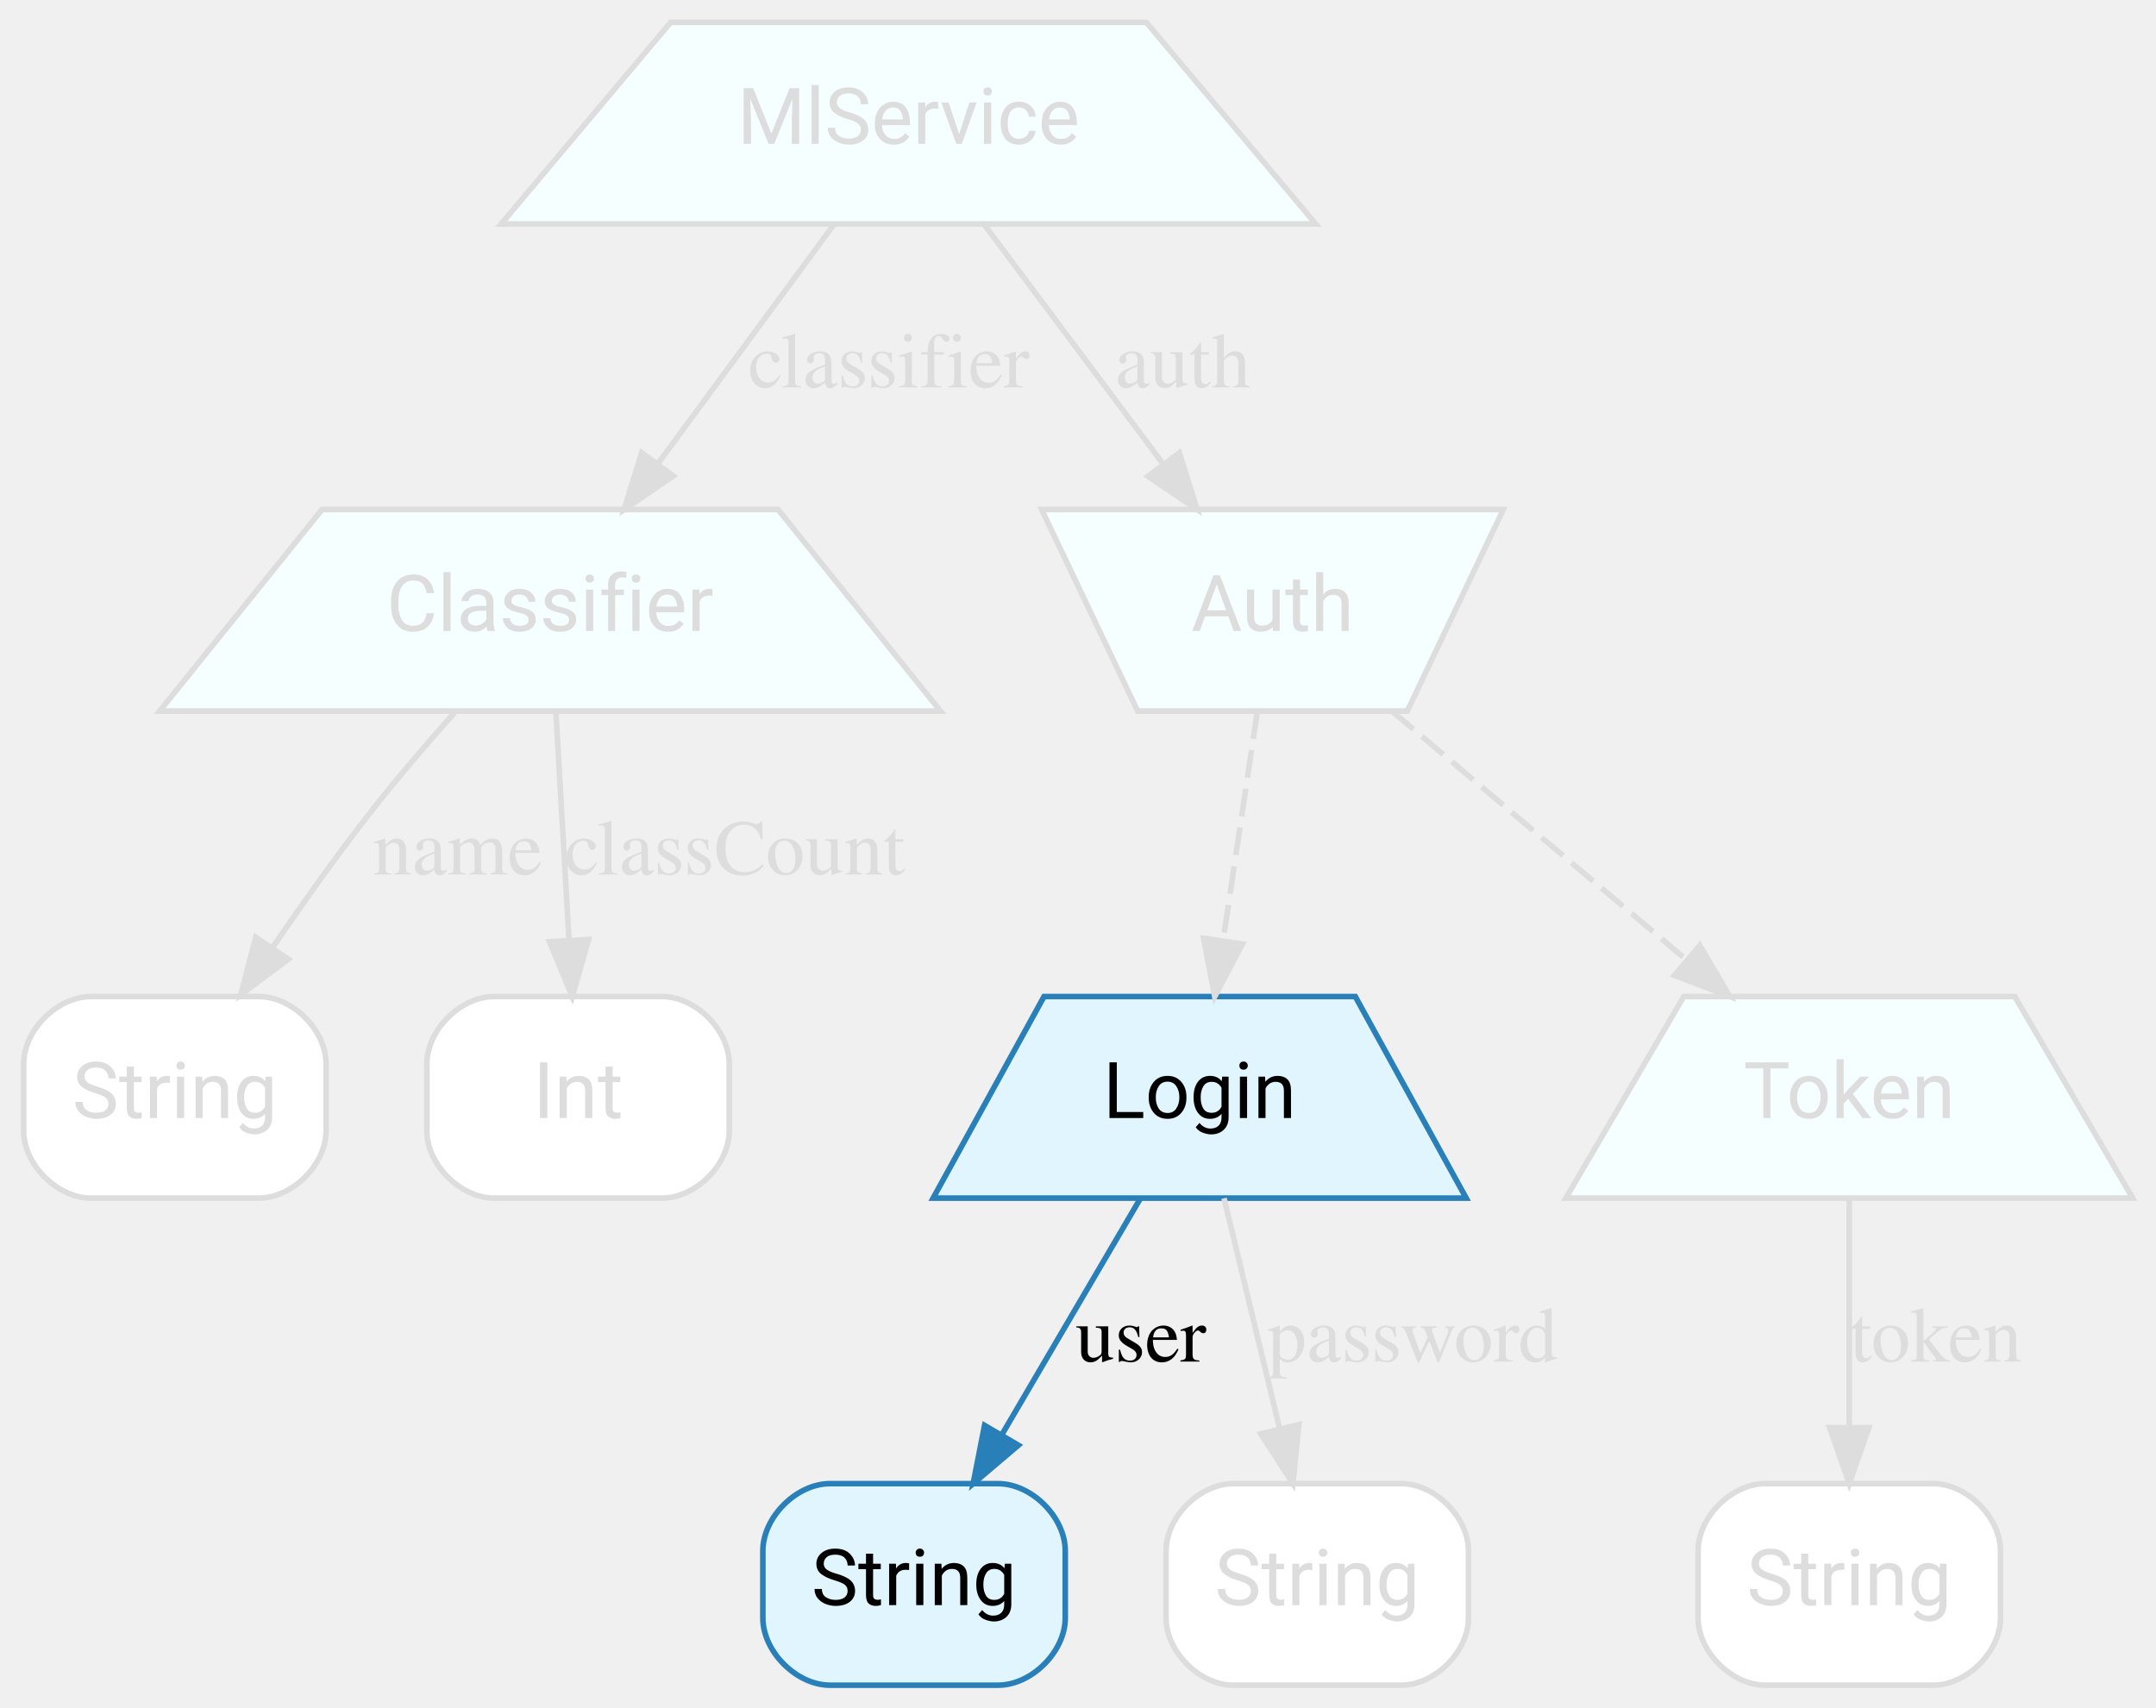
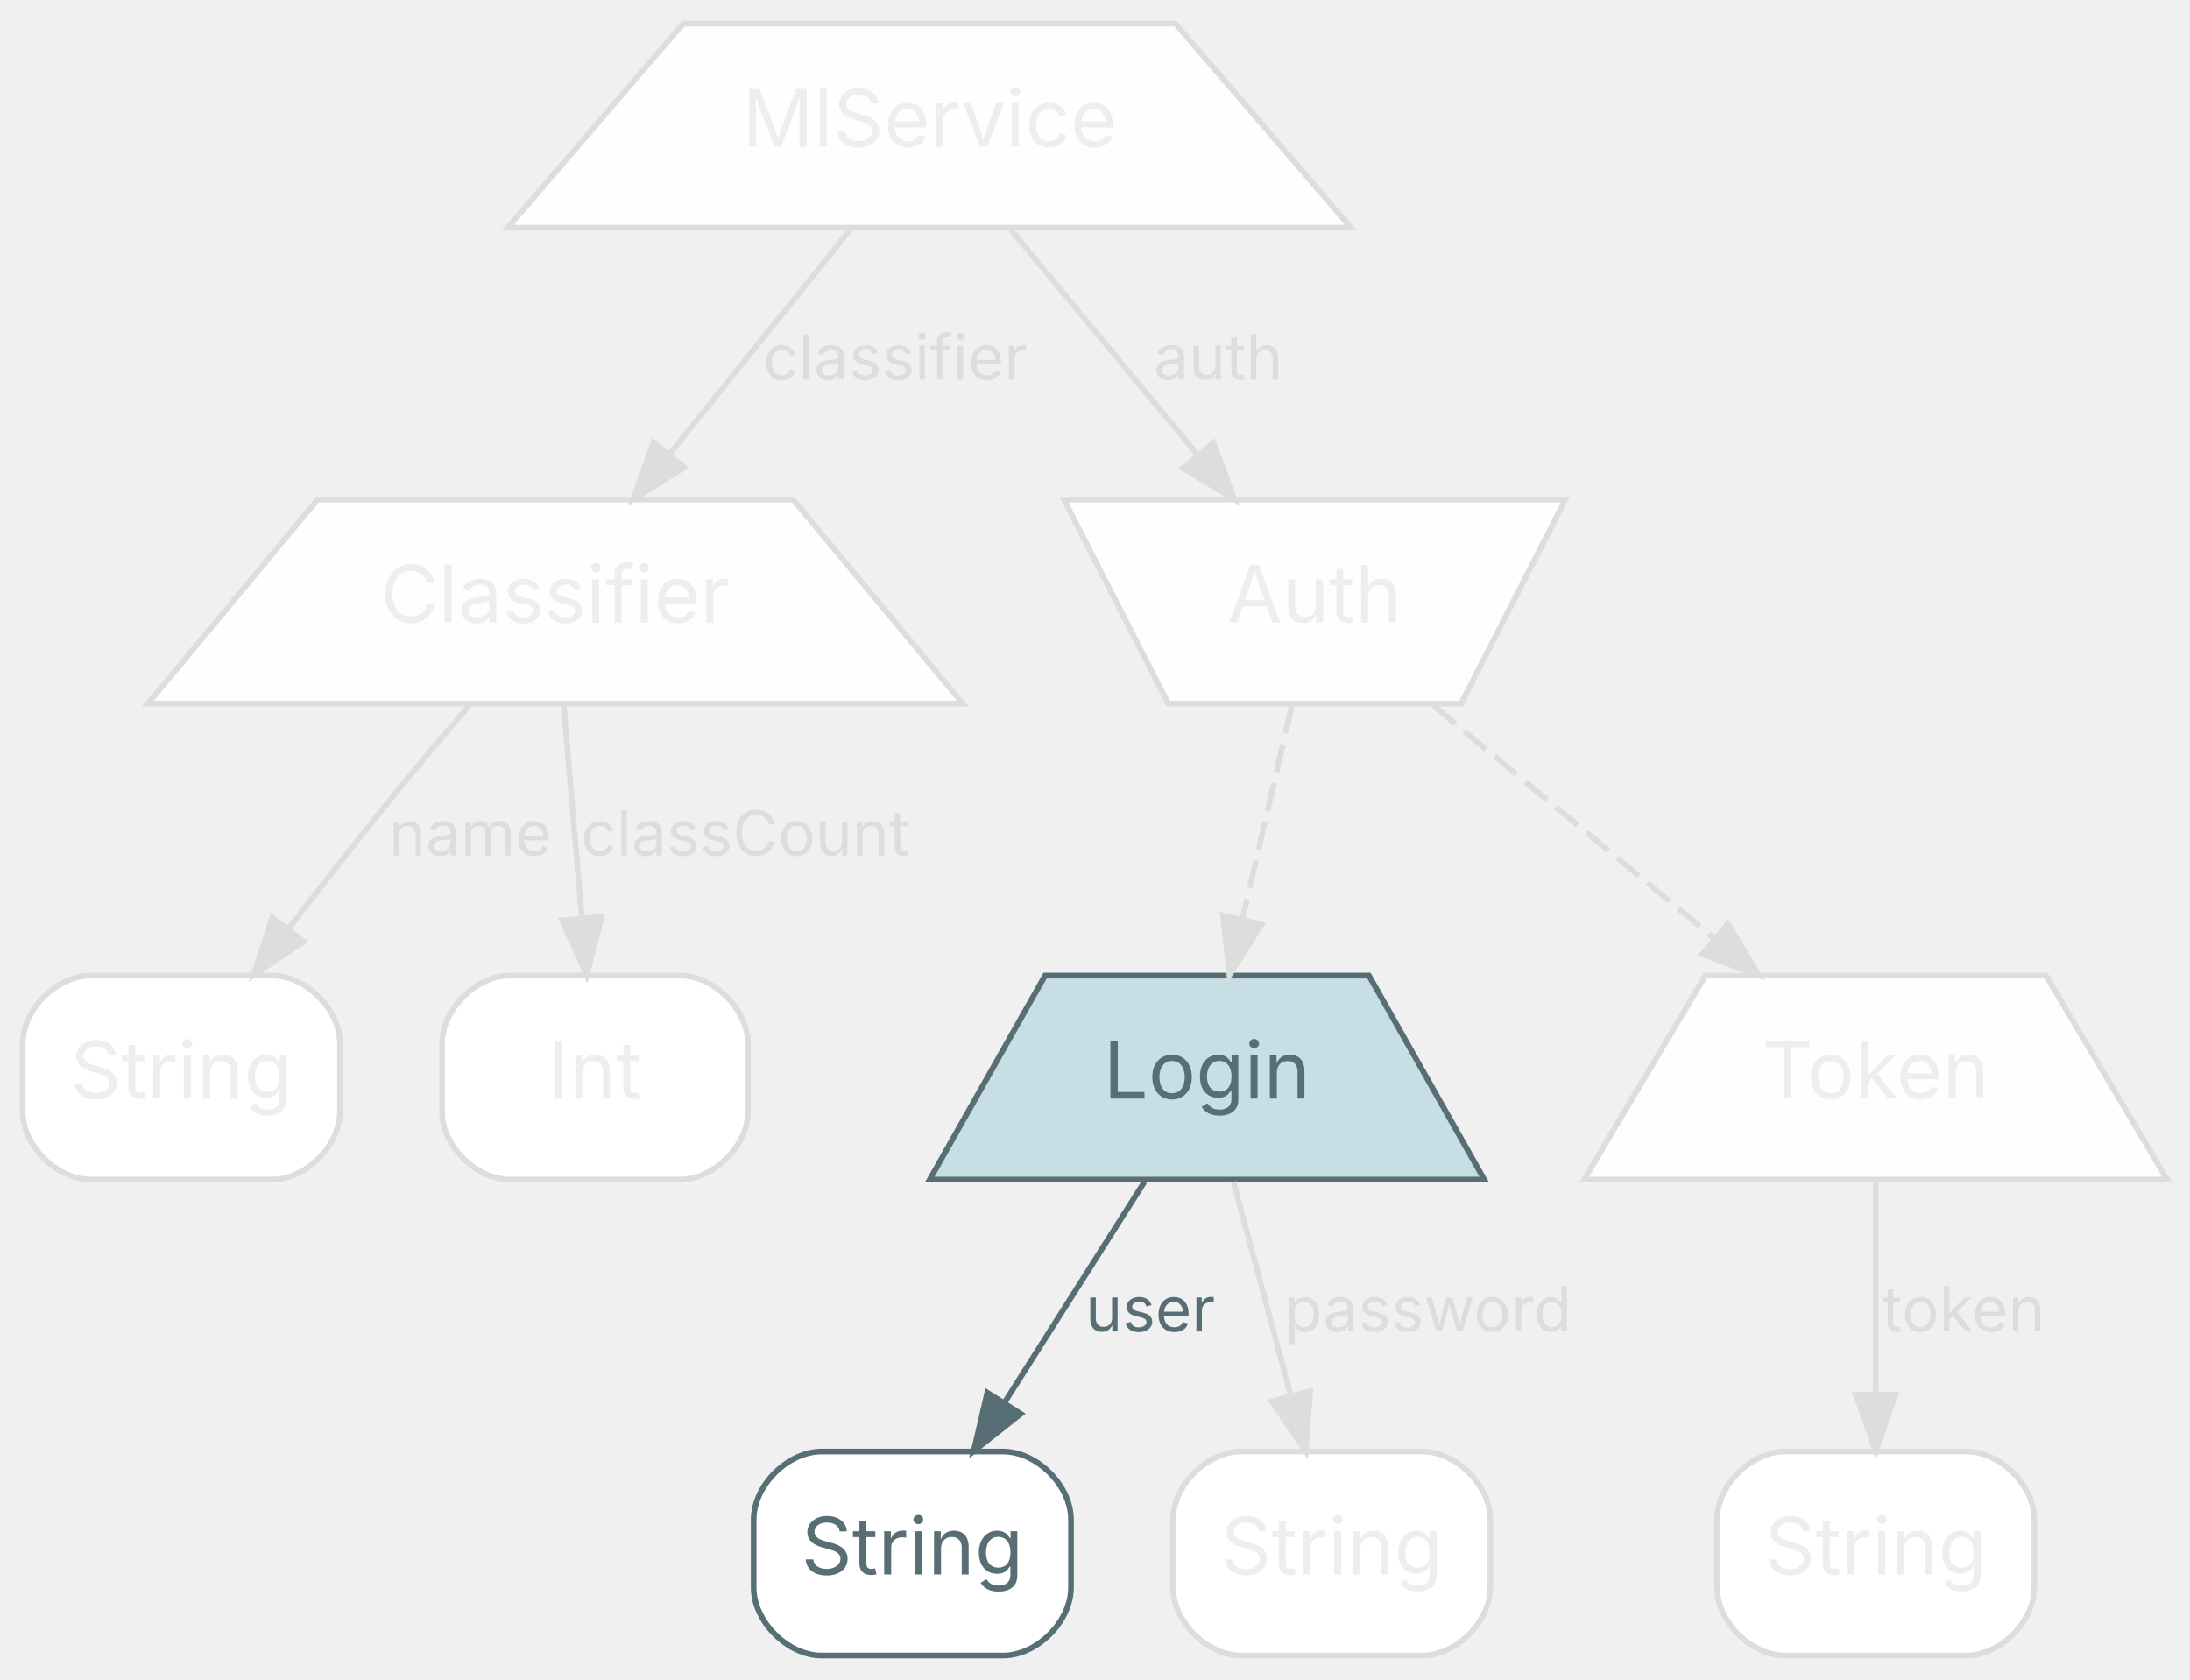
- <svg xmlns="http://www.w3.org/2000/svg" width="385pt" height="305pt" viewBox="0.00 0.00 384.55 305.00">
-   <g id="graph0" class="graph" transform="scale(1 1) rotate(0) translate(4 301)">
+ <svg xmlns="http://www.w3.org/2000/svg" width="386pt" height="296pt" viewBox="0.00 0.00 386.47 296.00">
+   <g id="graph0" class="graph" transform="scale(1 1) rotate(0) translate(4 292)">
    <g id="node1" class="node">
-       <polygon fill="#f5ffff" stroke="#dddddd" points="200.474,-297 115.526,-297 85.273,-261 230.727,-261 200.474,-297" />
-       <text text-anchor="middle" x="158" y="-275.3" font-family="Segoe UI,Roboto,Helvetica,Arial,sans-serif" font-size="14.00" fill="#dddddd">MlService</text>
+       <polygon fill="#fefefe" stroke="#dddddd" points="203.45,-288 116.55,-288 85.6,-252 234.4,-252 203.45,-288" />
+       <text text-anchor="middle" x="160" y="-266.3" font-family="Inter,Arial" font-size="14.00" fill="#eeeeee">MlService</text>
    </g>
    <g id="node2" class="node">
-       <polygon fill="#f5ffff" stroke="#dddddd" points="134.713,-210 53.287,-210 24.288,-174 163.712,-174 134.713,-210" />
-       <text text-anchor="middle" x="94" y="-188.3" font-family="Segoe UI,Roboto,Helvetica,Arial,sans-serif" font-size="14.00" fill="#dddddd">Classifier</text>
+       <polygon fill="#fefefe" stroke="#dddddd" points="135.98,-204 52.02,-204 22.11,-168 165.89,-168 135.98,-204" />
+       <text text-anchor="middle" x="94" y="-182.3" font-family="Inter,Arial" font-size="14.00" fill="#eeeeee">Classifier</text>
    </g>
    <g id="edge1" class="edge">
-       <path fill="none" stroke="#dddddd" d="M144.739,-260.974C135.643,-248.608 123.428,-232.004 113.262,-218.185" />
-       <polygon fill="#dddddd" stroke="#dddddd" points="115.989,-215.985 107.244,-210.003 110.35,-220.133 115.989,-215.985" />
-       <text text-anchor="middle" x="154.5" y="-231.8" font-family="Times,serif" font-size="14.00" fill="#dddddd">classifier</text>
+       <path fill="none" stroke="#dddddd" d="M146,-251.61C136.75,-240.12 124.48,-224.87 114.18,-212.07" />
+       <polygon fill="#dddddd" stroke="#dddddd" points="116.75,-209.68 107.75,-204.08 111.29,-214.07 116.75,-209.68" />
+       <text text-anchor="middle" x="154" y="-225.2" font-family="Inter,Arial" font-size="11.00" fill="#dddddd">classifier</text>
    </g>
    <g id="node5" class="node">
-       <polygon fill="#f5ffff" stroke="#dddddd" points="198.924,-174 247.076,-174 264.225,-210 181.775,-210 198.924,-174" />
-       <text text-anchor="middle" x="223" y="-188.3" font-family="Segoe UI,Roboto,Helvetica,Arial,sans-serif" font-size="14.00" fill="#dddddd">Auth</text>
+       <polygon fill="#fefefe" stroke="#dddddd" points="202.16,-168 253.84,-168 272.24,-204 183.76,-204 202.16,-168" />
+       <text text-anchor="middle" x="228" y="-182.3" font-family="Inter,Arial" font-size="14.00" fill="#eeeeee">Auth</text>
    </g>
    <g id="edge2" class="edge">
-       <path fill="none" stroke="#dddddd" d="M171.468,-260.974C180.706,-248.608 193.112,-232.004 203.437,-218.185" />
-       <polygon fill="#dddddd" stroke="#dddddd" points="206.368,-220.109 209.549,-210.003 200.76,-215.92 206.368,-220.109" />
-       <text text-anchor="middle" x="207" y="-231.8" font-family="Times,serif" font-size="14.00" fill="#dddddd">auth</text>
+       <path fill="none" stroke="#dddddd" d="M174.42,-251.61C183.95,-240.12 196.59,-224.87 207.21,-212.07" />
+       <polygon fill="#dddddd" stroke="#dddddd" points="210.14,-214.02 213.83,-204.08 204.76,-209.55 210.14,-214.02" />
+       <text text-anchor="middle" x="211" y="-225.2" font-family="Inter,Arial" font-size="11.00" fill="#dddddd">auth</text>
+     </g>
+     <g id="node6" class="node">
+       <path fill="#ffffff" stroke="#dddddd" d="M44,-120C44,-120 12,-120 12,-120 6,-120 0,-114 0,-108 0,-108 0,-96 0,-96 0,-90 6,-84 12,-84 12,-84 44,-84 44,-84 50,-84 56,-90 56,-96 56,-96 56,-108 56,-108 56,-114 50,-120 44,-120" />
+       <text text-anchor="middle" x="28" y="-98.3" font-family="Inter,Arial" font-size="14.00" fill="#eeeeee">String</text>
+     </g>
+     <g id="edge3" class="edge">
+       <path fill="none" stroke="#dddddd" d="M78.85,-167.71C74.04,-162.12 68.74,-155.84 64,-150 58.32,-143 52.31,-135.28 46.86,-128.15" />
+       <polygon fill="#dddddd" stroke="#dddddd" points="49.61,-125.99 40.77,-120.14 44.04,-130.22 49.61,-125.99" />
+       <text text-anchor="middle" x="79" y="-141.2" font-family="Inter,Arial" font-size="11.00" fill="#dddddd">name</text>
    </g>
    <g id="node7" class="node">
-       <path fill="#ffffff" stroke="#dddddd" d="M42,-123C42,-123 12,-123 12,-123 6,-123 0,-117 0,-111 0,-111 0,-99 0,-99 0,-93 6,-87 12,-87 12,-87 42,-87 42,-87 48,-87 54,-93 54,-99 54,-99 54,-111 54,-111 54,-117 48,-123 42,-123" />
-       <text text-anchor="middle" x="27" y="-101.3" font-family="Segoe UI,Roboto,Helvetica,Arial,sans-serif" font-size="14.00" fill="#dddddd">String</text>
+       <path fill="#ffffff" stroke="#dddddd" d="M116,-120C116,-120 86,-120 86,-120 80,-120 74,-114 74,-108 74,-108 74,-96 74,-96 74,-90 80,-84 86,-84 86,-84 116,-84 116,-84 122,-84 128,-90 128,-96 128,-96 128,-108 128,-108 128,-114 122,-120 116,-120" />
+       <text text-anchor="middle" x="101" y="-98.3" font-family="Inter,Arial" font-size="14.00" fill="#eeeeee">Int</text>
    </g>
-     <g id="edge3" class="edge">
-       <path fill="none" stroke="#dddddd" d="M76.935,-173.696C71.97,-168.136 66.638,-161.927 62,-156 55.973,-148.299 49.805,-139.624 44.359,-131.642" />
-       <polygon fill="#dddddd" stroke="#dddddd" points="47.257,-129.678 38.774,-123.331 41.447,-133.583 47.257,-129.678" />
-       <text text-anchor="middle" x="77.5" y="-144.8" font-family="Times,serif" font-size="14.00" fill="#dddddd">name</text>
+     <g id="edge4" class="edge">
+       <path fill="none" stroke="#dddddd" d="M95.48,-167.61C96.41,-156.77 97.62,-142.6 98.67,-130.29" />
+       <polygon fill="#dddddd" stroke="#dddddd" points="102.18,-130.35 99.54,-120.08 95.2,-129.75 102.18,-130.35" />
+       <text text-anchor="middle" x="127.5" y="-141.2" font-family="Inter,Arial" font-size="11.00" fill="#dddddd">classCount</text>
+     </g>
+     <g id="node3" class="node">
+       <polygon fill="#c8dee5" stroke="#586e75" points="237.58,-120 180.42,-120 160.07,-84 257.93,-84 237.58,-120" />
+       <text text-anchor="middle" x="209" y="-98.3" font-family="Inter,Arial" font-size="14.00" fill="#586e75">Login</text>
    </g>
    <g id="node8" class="node">
-       <path fill="#ffffff" stroke="#dddddd" d="M114,-123C114,-123 84,-123 84,-123 78,-123 72,-117 72,-111 72,-111 72,-99 72,-99 72,-93 78,-87 84,-87 84,-87 114,-87 114,-87 120,-87 126,-93 126,-99 126,-99 126,-111 126,-111 126,-117 120,-123 114,-123" />
-       <text text-anchor="middle" x="99" y="-101.3" font-family="Segoe UI,Roboto,Helvetica,Arial,sans-serif" font-size="14.00" fill="#dddddd">Int</text>
-     </g>
-     <g id="edge4" class="edge">
-       <path fill="none" stroke="#dddddd" d="M95.036,-173.974C95.713,-162.192 96.612,-146.561 97.382,-133.158" />
-       <polygon fill="#dddddd" stroke="#dddddd" points="100.886,-133.188 97.965,-123.003 93.897,-132.786 100.886,-133.188" />
-       <text text-anchor="middle" x="127" y="-144.8" font-family="Times,serif" font-size="14.00" fill="#dddddd">classCount</text>
-     </g>
-     <g id="node3" class="node">
-       <polygon fill="#e1f5fe" stroke="#2980b9" points="237.795,-123 182.205,-123 162.407,-87 257.593,-87 237.795,-123" />
-       <text text-anchor="middle" x="210" y="-101.3" font-family="Segoe UI,Roboto,Helvetica,Arial,sans-serif" font-size="14.00" fill="#000000">Login</text>
-     </g>
-     <g id="node6" class="node">
-       <path fill="#e1f5fe" stroke="#2980b9" d="M174,-36C174,-36 144,-36 144,-36 138,-36 132,-30 132,-24 132,-24 132,-12 132,-12 132,-6 138,0 144,0 144,0 174,0 174,0 180,0 186,-6 186,-12 186,-12 186,-24 186,-24 186,-30 180,-36 174,-36" />
-       <text text-anchor="middle" x="159" y="-14.3" font-family="Segoe UI,Roboto,Helvetica,Arial,sans-serif" font-size="14.00" fill="#000000">String</text>
+       <path fill="#ffffff" stroke="#586e75" d="M173,-36C173,-36 141,-36 141,-36 135,-36 129,-30 129,-24 129,-24 129,-12 129,-12 129,-6 135,0 141,0 141,0 173,0 173,0 179,0 185,-6 185,-12 185,-12 185,-24 185,-24 185,-30 179,-36 173,-36" />
+       <text text-anchor="middle" x="157" y="-14.3" font-family="Inter,Arial" font-size="14.00" fill="#586e75">String</text>
    </g>
    <g id="edge6" class="edge">
-       <path fill="none" stroke="#2980b9" d="M199.433,-86.974C192.321,-74.842 182.817,-58.629 174.81,-44.97" />
-       <polygon fill="#2980b9" stroke="#2980b9" points="177.63,-42.86 169.554,-36.003 171.591,-46.4 177.63,-42.86" />
-       <text text-anchor="middle" x="199.5" y="-57.8" font-family="Times,serif" font-size="14.00" fill="#000000">user</text>
+       <path fill="none" stroke="#586e75" d="M197.97,-83.61C190.82,-72.34 181.38,-57.45 173.37,-44.81" />
+       <polygon fill="#586e75" stroke="#586e75" points="176.14,-42.65 167.83,-36.08 170.23,-46.4 176.14,-42.65" />
+       <text text-anchor="middle" x="199" y="-57.2" font-family="Inter,Arial" font-size="11.00" fill="#586e75">user</text>
    </g>
    <g id="node9" class="node">
-       <path fill="#ffffff" stroke="#dddddd" d="M246,-36C246,-36 216,-36 216,-36 210,-36 204,-30 204,-24 204,-24 204,-12 204,-12 204,-6 210,0 216,0 216,0 246,0 246,0 252,0 258,-6 258,-12 258,-12 258,-24 258,-24 258,-30 252,-36 246,-36" />
-       <text text-anchor="middle" x="231" y="-14.3" font-family="Segoe UI,Roboto,Helvetica,Arial,sans-serif" font-size="14.00" fill="#dddddd">String</text>
+       <path fill="#ffffff" stroke="#dddddd" d="M247,-36C247,-36 215,-36 215,-36 209,-36 203,-30 203,-24 203,-24 203,-12 203,-12 203,-6 209,0 215,0 215,0 247,0 247,0 253,0 259,-6 259,-12 259,-12 259,-24 259,-24 259,-30 253,-36 247,-36" />
+       <text text-anchor="middle" x="231" y="-14.3" font-family="Inter,Arial" font-size="14.00" fill="#eeeeee">String</text>
    </g>
    <g id="edge7" class="edge">
-       <path fill="none" stroke="#dddddd" d="M214.351,-86.974C217.223,-75.075 221.043,-59.251 224.299,-45.761" />
-       <polygon fill="#dddddd" stroke="#dddddd" points="227.71,-46.545 226.654,-36.003 220.906,-44.903 227.71,-46.545" />
-       <text text-anchor="middle" x="248" y="-57.8" font-family="Times,serif" font-size="14.00" fill="#dddddd">password</text>
+       <path fill="none" stroke="#dddddd" d="M213.67,-83.61C216.6,-72.66 220.45,-58.31 223.78,-45.92" />
+       <polygon fill="#dddddd" stroke="#dddddd" points="227.21,-46.65 226.42,-36.08 220.44,-44.84 227.21,-46.65" />
+       <text text-anchor="middle" x="248" y="-57.2" font-family="Inter,Arial" font-size="11.00" fill="#dddddd">password</text>
    </g>
    <g id="node4" class="node">
-       <polygon fill="#f5ffff" stroke="#dddddd" points="355.555,-123 296.445,-123 275.393,-87 376.607,-87 355.555,-123" />
-       <text text-anchor="middle" x="326" y="-101.3" font-family="Segoe UI,Roboto,Helvetica,Arial,sans-serif" font-size="14.00" fill="#dddddd">Token</text>
+       <polygon fill="#fefefe" stroke="#dddddd" points="357.05,-120 296.95,-120 275.55,-84 378.45,-84 357.05,-120" />
+       <text text-anchor="middle" x="327" y="-98.3" font-family="Inter,Arial" font-size="14.00" fill="#eeeeee">Token</text>
    </g>
    <g id="node10" class="node">
-       <path fill="#ffffff" stroke="#dddddd" d="M341,-36C341,-36 311,-36 311,-36 305,-36 299,-30 299,-24 299,-24 299,-12 299,-12 299,-6 305,0 311,0 311,0 341,0 341,0 347,0 353,-6 353,-12 353,-12 353,-24 353,-24 353,-30 347,-36 341,-36" />
-       <text text-anchor="middle" x="326" y="-14.3" font-family="Segoe UI,Roboto,Helvetica,Arial,sans-serif" font-size="14.00" fill="#dddddd">String</text>
+       <path fill="#ffffff" stroke="#dddddd" d="M343,-36C343,-36 311,-36 311,-36 305,-36 299,-30 299,-24 299,-24 299,-12 299,-12 299,-6 305,0 311,0 311,0 343,0 343,0 349,0 355,-6 355,-12 355,-12 355,-24 355,-24 355,-30 349,-36 343,-36" />
+       <text text-anchor="middle" x="327" y="-14.3" font-family="Inter,Arial" font-size="14.00" fill="#eeeeee">String</text>
    </g>
    <g id="edge5" class="edge">
-       <path fill="none" stroke="#dddddd" d="M326,-86.974C326,-75.192 326,-59.561 326,-46.158" />
-       <polygon fill="#dddddd" stroke="#dddddd" points="329.5,-46.003 326,-36.003 322.5,-46.003 329.5,-46.003" />
-       <text text-anchor="middle" x="341.5" y="-57.8" font-family="Times,serif" font-size="14.00" fill="#dddddd">token</text>
+       <path fill="none" stroke="#dddddd" d="M327,-83.61C327,-72.77 327,-58.6 327,-46.29" />
+       <polygon fill="#dddddd" stroke="#dddddd" points="330.5,-46.08 327,-36.08 323.5,-46.08 330.5,-46.08" />
+       <text text-anchor="middle" x="342.5" y="-57.2" font-family="Inter,Arial" font-size="11.00" fill="#dddddd">token</text>
    </g>
    <g id="edge9" class="edge">
-       <path fill="none" stroke="#dddddd" stroke-dasharray="5,2" d="M220.306,-173.974C218.546,-162.192 216.21,-146.561 214.208,-133.158" />
-       <polygon fill="#dddddd" stroke="#dddddd" points="217.63,-132.376 212.69,-123.003 210.707,-133.411 217.63,-132.376" />
+       <path fill="none" stroke="#dddddd" stroke-dasharray="5,2" d="M223.97,-167.61C221.43,-156.66 218.11,-142.31 215.24,-129.92" />
+       <polygon fill="#dddddd" stroke="#dddddd" points="218.63,-129.04 212.96,-120.08 211.81,-130.62 218.63,-129.04" />
    </g>
    <g id="edge8" class="edge">
-       <path fill="none" stroke="#dddddd" stroke-dasharray="5,2" d="M244.342,-173.974C259.533,-161.142 280.13,-143.744 296.837,-129.633" />
-       <polygon fill="#dddddd" stroke="#dddddd" points="299.305,-132.13 304.686,-123.003 294.788,-126.782 299.305,-132.13" />
+       <path fill="none" stroke="#dddddd" stroke-dasharray="5,2" d="M249,-167.61C263.4,-155.68 282.69,-139.7 298.48,-126.62" />
+       <polygon fill="#dddddd" stroke="#dddddd" points="300.91,-129.16 306.37,-120.08 296.44,-123.77 300.91,-129.16" />
    </g>
  </g>
</svg>
